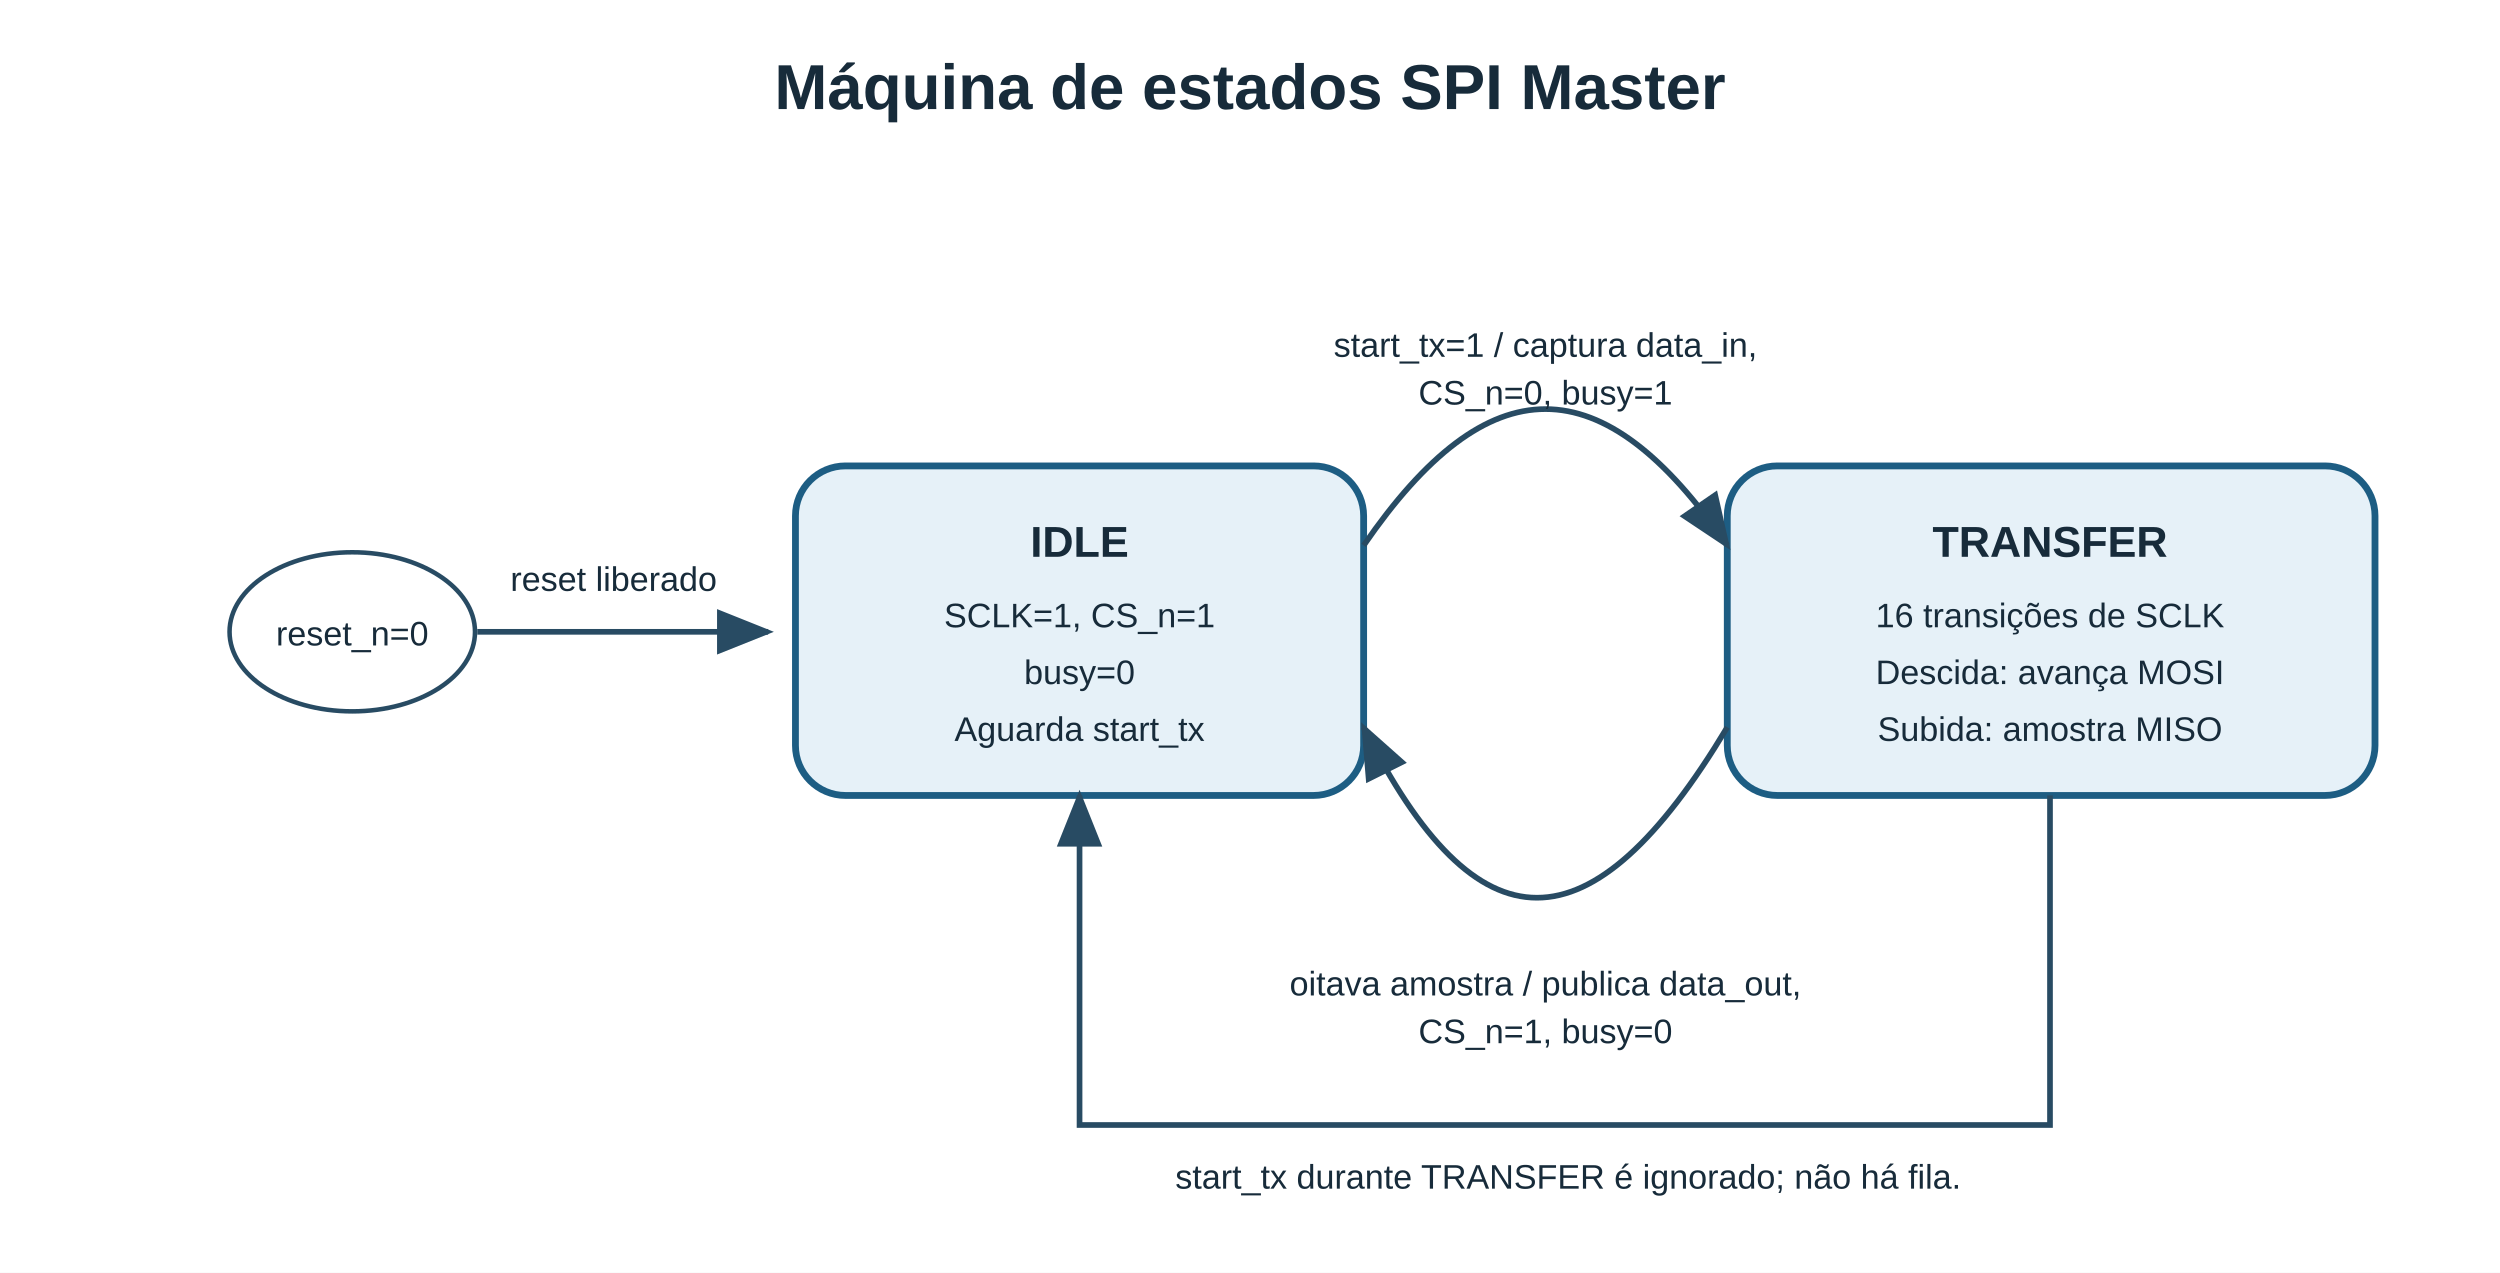
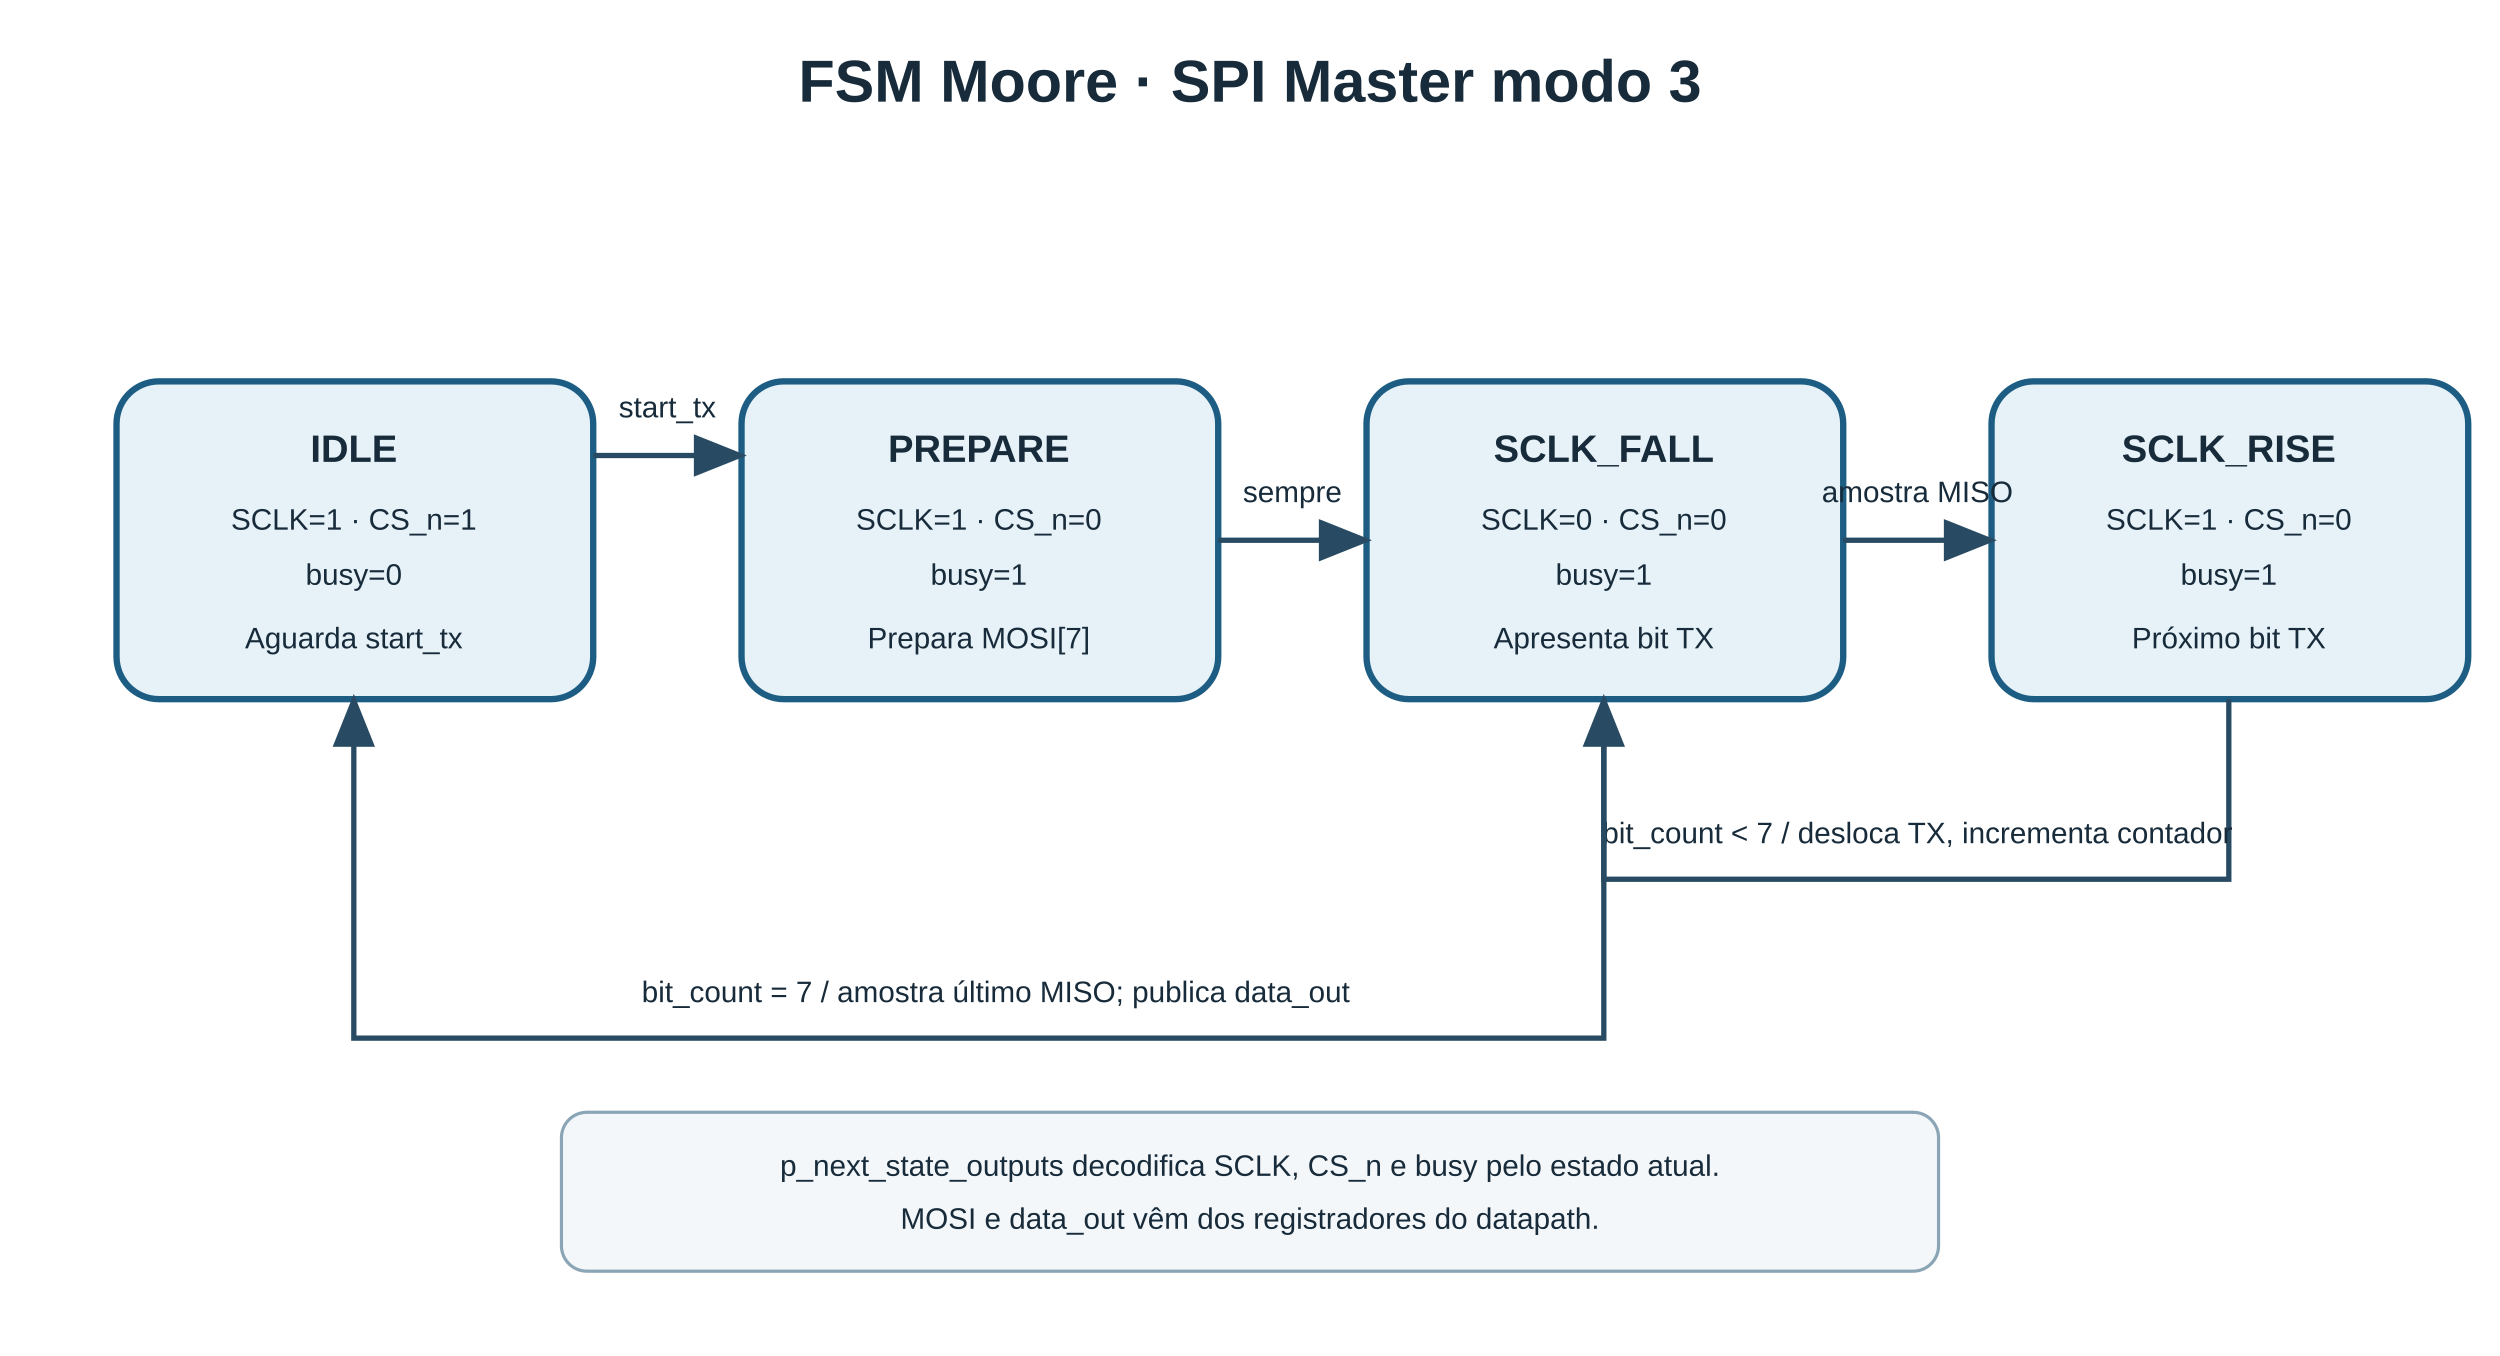
- <svg xmlns="http://www.w3.org/2000/svg" width="1100" height="560" viewBox="0 0 1100 560" role="img" aria-labelledby="title desc">
+ <svg xmlns="http://www.w3.org/2000/svg" width="1180" height="640" viewBox="0 0 1180 640" role="img" aria-labelledby="title desc">
  <defs>
    <marker id="arrow" markerWidth="10" markerHeight="8" refX="9" refY="4" orient="auto">
      <path d="M0,0 L10,4 L0,8 Z" fill="#284b63" />
    </marker>
    <style>
-       text{font-family:Segoe UI,Arial,sans-serif;fill:#172b3a}.title{font-size:28px;font-weight:700}.state{fill:#e6f1f8;stroke:#1d5d83;stroke-width:3}.small{font-size:15px}.label{font-size:19px;font-weight:700}.arrow{stroke:#284b63;stroke-width:2.5;fill:none;marker-end:url(#arrow)}
+       text{font-family:Segoe UI,Arial,sans-serif;fill:#172b3a}.title{font-size:28px;font-weight:700}.state{fill:#e6f1f8;stroke:#1d5d83;stroke-width:3}.small{font-size:14px}.label{font-size:18px;font-weight:700}.arrow{stroke:#284b63;stroke-width:2.5;fill:none;marker-end:url(#arrow)}.note{fill:#f3f7fa;stroke:#8aa5b5;stroke-width:1.5}
    </style>
  </defs>
-   <rect width="1100" height="560" fill="#fff" />
-   <text x="550" y="48" text-anchor="middle" class="title">Máquina de estados SPI Master</text>
-   <ellipse cx="155" cy="278" rx="54" ry="35" fill="#fff" stroke="#284b63" stroke-width="2" />
-   <text x="155" y="284" text-anchor="middle" class="small">reset_n=0</text>
-   <path d="M210 278 H338" class="arrow" />
-   <text x="270" y="260" text-anchor="middle" class="small">reset liberado</text>
-   <rect x="350" y="205" width="250" height="145" rx="22" class="state" />
-   <text x="475" y="245" text-anchor="middle" class="label">IDLE</text>
-   <text x="475" y="276" text-anchor="middle" class="small">SCLK=1, CS_n=1</text>
-   <text x="475" y="301" text-anchor="middle" class="small">busy=0</text>
-   <text x="475" y="326" text-anchor="middle" class="small">Aguarda start_tx</text>
-   <rect x="760" y="205" width="285" height="145" rx="22" class="state" />
-   <text x="902" y="245" text-anchor="middle" class="label">TRANSFER</text>
-   <text x="902" y="276" text-anchor="middle" class="small">16 transições de SCLK</text>
-   <text x="902" y="301" text-anchor="middle" class="small">Descida: avança MOSI</text>
-   <text x="902" y="326" text-anchor="middle" class="small">Subida: amostra MISO</text>
-   <path d="M600 240 C655 160 705 160 760 240" class="arrow" />
-   <text x="680" y="157" text-anchor="middle" class="small">start_tx=1 / captura data_in,</text>
-   <text x="680" y="178" text-anchor="middle" class="small">CS_n=0, busy=1</text>
-   <path d="M760 320 C700 420 650 420 600 320" class="arrow" />
-   <text x="680" y="438" text-anchor="middle" class="small">oitava amostra / publica data_out,</text>
-   <text x="680" y="459" text-anchor="middle" class="small">CS_n=1, busy=0</text>
-   <path d="M902 350 V495 H475 V350" class="arrow" />
-   <text x="690" y="523" text-anchor="middle" class="small">start_tx durante TRANSFER é ignorado; não há fila.</text>
+   <rect width="1180" height="640" fill="#fff" />
+   <text x="590" y="48" text-anchor="middle" class="title">FSM Moore · SPI Master modo 3</text>
+   <rect x="55" y="180" width="225" height="150" rx="20" class="state" />
+   <text x="167" y="218" text-anchor="middle" class="label">IDLE</text>
+   <text x="167" y="250" text-anchor="middle" class="small">SCLK=1 · CS_n=1</text>
+   <text x="167" y="276" text-anchor="middle" class="small">busy=0</text>
+   <text x="167" y="306" text-anchor="middle" class="small">Aguarda start_tx</text>
+   <rect x="350" y="180" width="225" height="150" rx="20" class="state" />
+   <text x="462" y="218" text-anchor="middle" class="label">PREPARE</text>
+   <text x="462" y="250" text-anchor="middle" class="small">SCLK=1 · CS_n=0</text>
+   <text x="462" y="276" text-anchor="middle" class="small">busy=1</text>
+   <text x="462" y="306" text-anchor="middle" class="small">Prepara MOSI[7]</text>
+   <rect x="645" y="180" width="225" height="150" rx="20" class="state" />
+   <text x="757" y="218" text-anchor="middle" class="label">SCLK_FALL</text>
+   <text x="757" y="250" text-anchor="middle" class="small">SCLK=0 · CS_n=0</text>
+   <text x="757" y="276" text-anchor="middle" class="small">busy=1</text>
+   <text x="757" y="306" text-anchor="middle" class="small">Apresenta bit TX</text>
+   <rect x="940" y="180" width="225" height="150" rx="20" class="state" />
+   <text x="1052" y="218" text-anchor="middle" class="label">SCLK_RISE</text>
+   <text x="1052" y="250" text-anchor="middle" class="small">SCLK=1 · CS_n=0</text>
+   <text x="1052" y="276" text-anchor="middle" class="small">busy=1</text>
+   <text x="1052" y="306" text-anchor="middle" class="small">Próximo bit TX</text>
+   <path d="M280 215 H350" class="arrow" />
+   <text x="315" y="197" text-anchor="middle" class="small">start_tx</text>
+   <path d="M575 255 H645" class="arrow" />
+   <text x="610" y="237" text-anchor="middle" class="small">sempre</text>
+   <path d="M870 255 H940" class="arrow" />
+   <text x="905" y="237" text-anchor="middle" class="small">amostra MISO</text>
+   <path d="M1052 330 V415 H757 V330" class="arrow" />
+   <text x="905" y="398" text-anchor="middle" class="small">bit_count &lt; 7 / desloca TX, incrementa contador</text>
+   <path d="M757 330 V490 H167 V330" class="arrow" />
+   <text x="470" y="473" text-anchor="middle" class="small">bit_count = 7 / amostra último MISO; publica data_out</text>
+   <rect x="265" y="525" width="650" height="75" rx="12" class="note" />
+   <text x="590" y="555" text-anchor="middle" class="small">p_next_state_outputs decodifica SCLK, CS_n e busy pelo estado atual.</text>
+   <text x="590" y="580" text-anchor="middle" class="small">MOSI e data_out vêm dos registradores do datapath.</text>
</svg>
